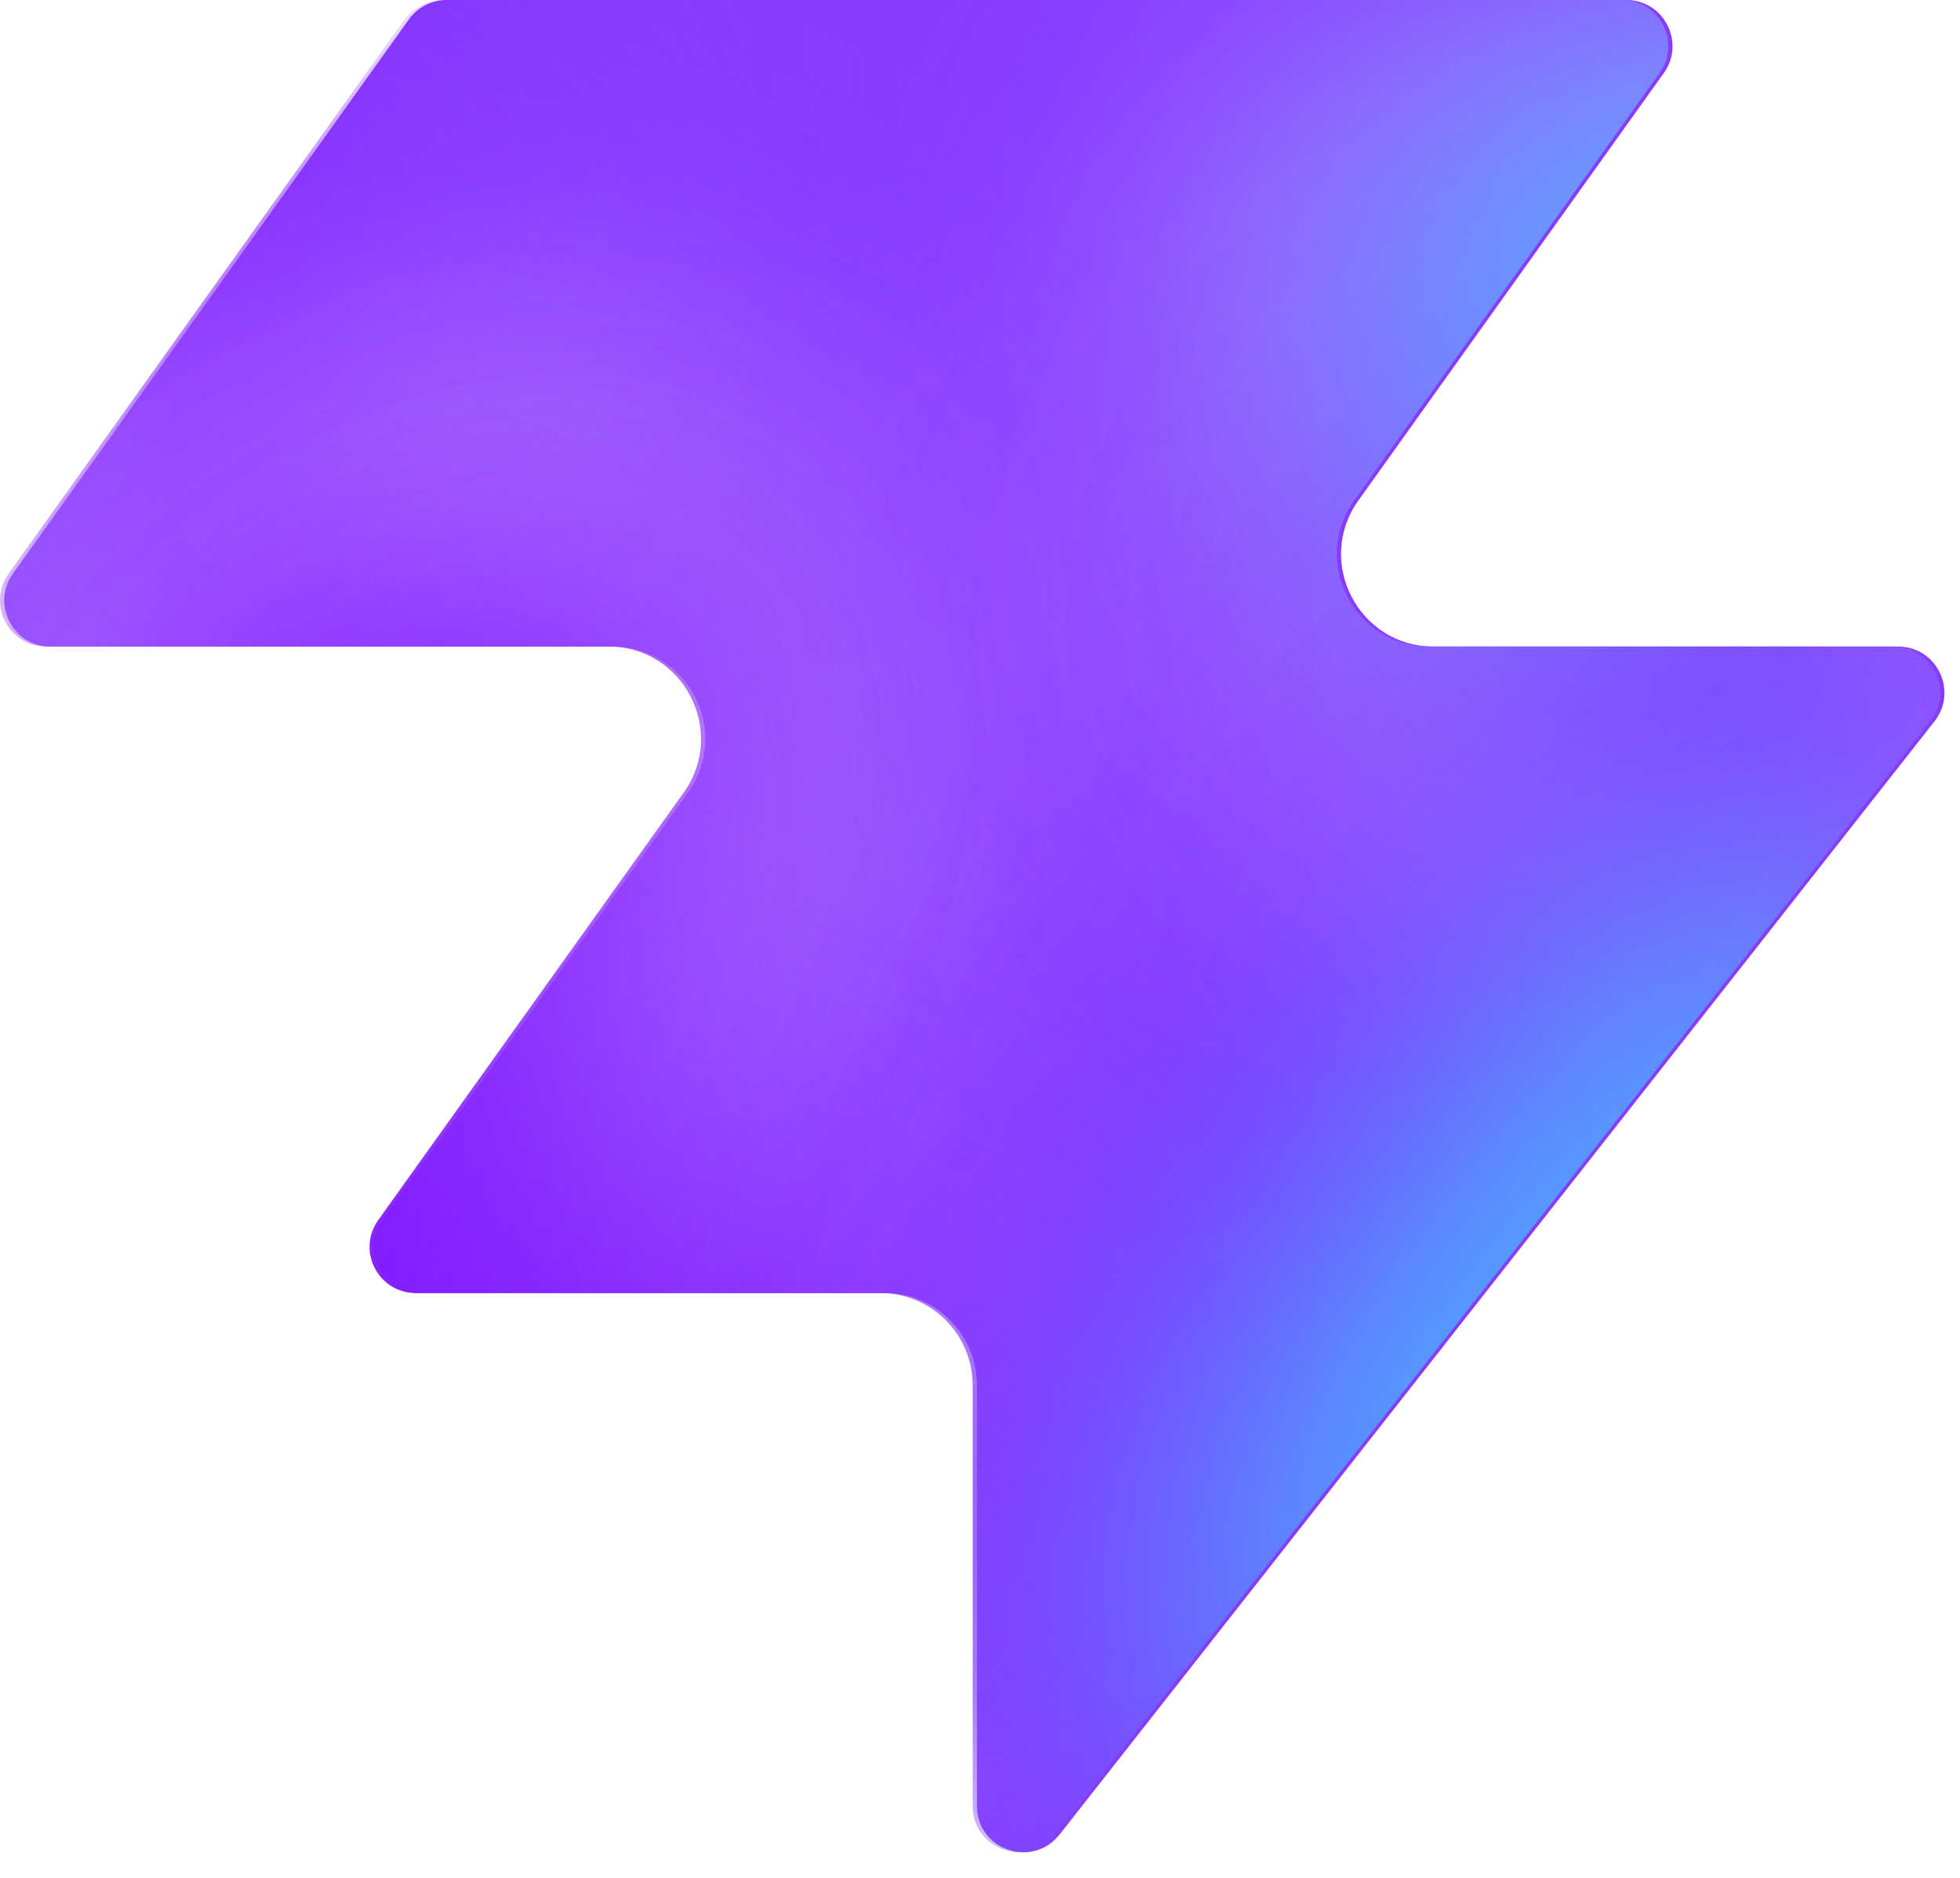
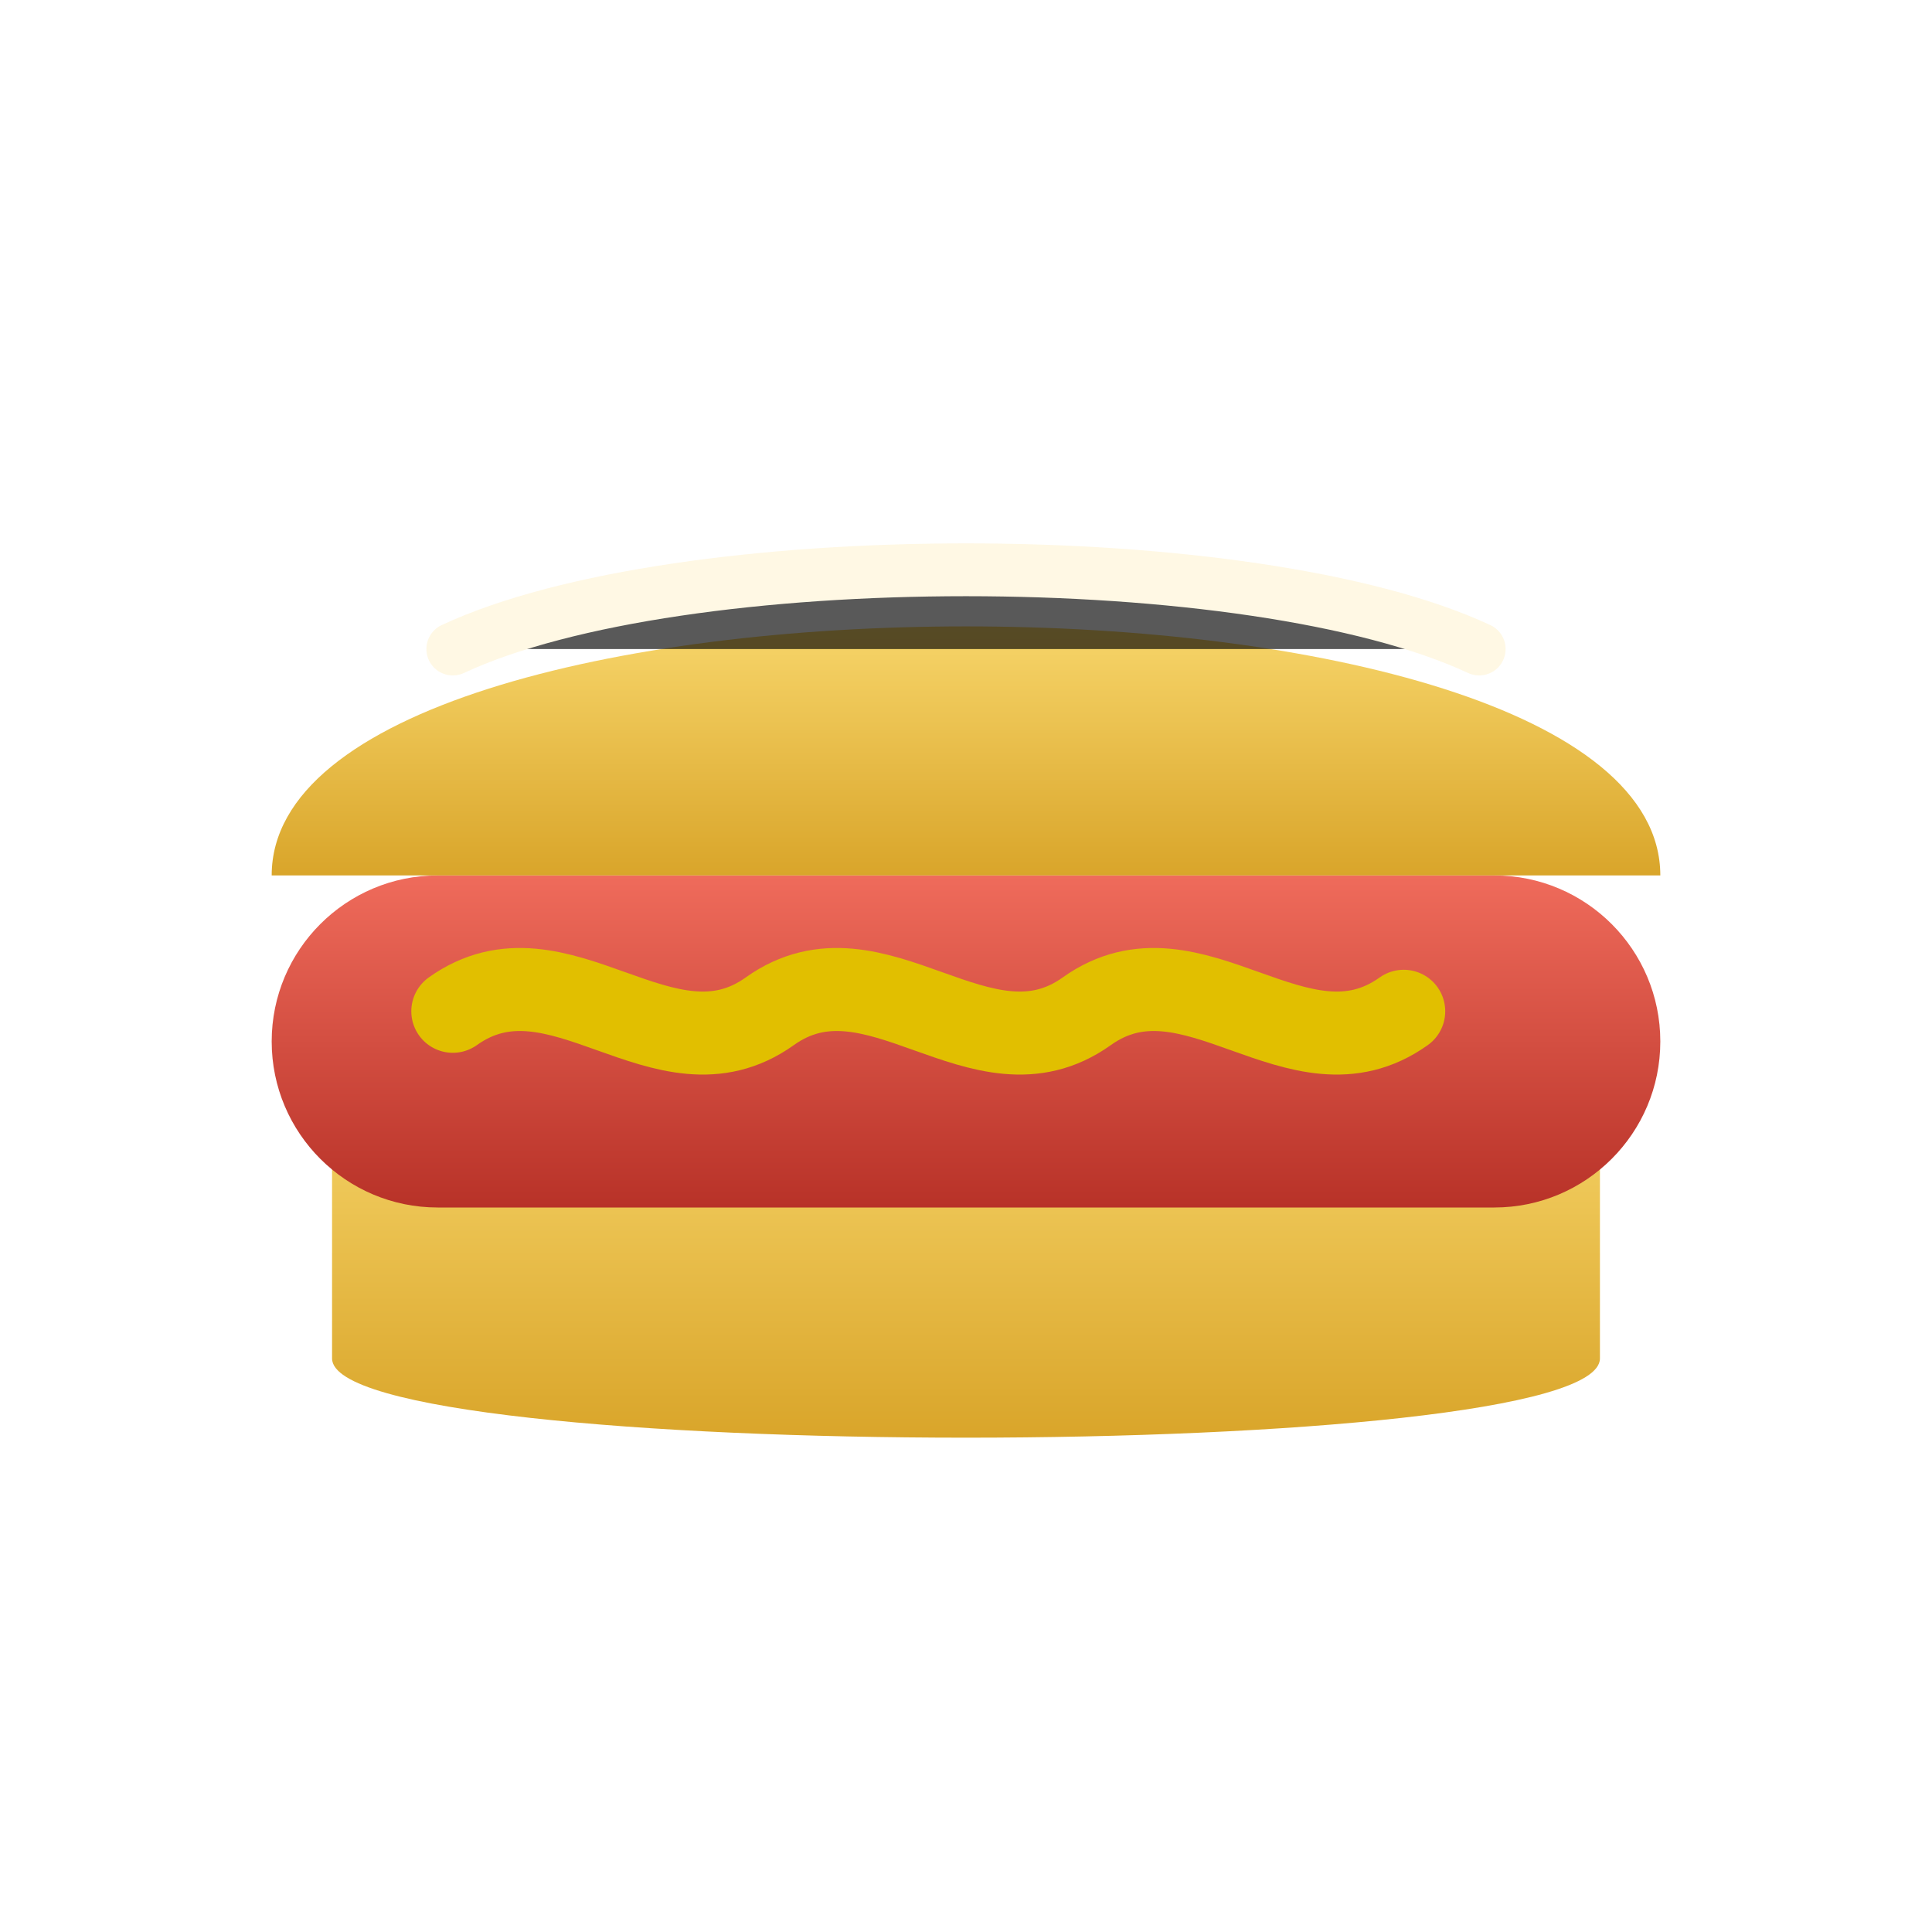
- <svg xmlns="http://www.w3.org/2000/svg" width="48" height="46" fill="none" viewBox="0 0 48 46">
-   <path fill="#863bff" d="M25.946 44.938c-.664.845-2.021.375-2.021-.698V33.937a2.26 2.26 0 0 0-2.262-2.262H10.287c-.92 0-1.456-1.04-.92-1.788l7.48-10.471c1.07-1.497 0-3.578-1.842-3.578H1.237c-.92 0-1.456-1.04-.92-1.788L10.013.474c.214-.297.556-.474.92-.474h28.894c.92 0 1.456 1.04.92 1.788l-7.48 10.471c-1.07 1.498 0 3.579 1.842 3.579h11.377c.943 0 1.473 1.088.89 1.83L25.947 44.94z" style="fill:#863bff;fill:color(display-p3 .525 .23 1);fill-opacity:1" />
-   <mask id="a" width="48" height="46" x="0" y="0" maskUnits="userSpaceOnUse" style="mask-type:alpha">
-     <path fill="#000" d="M25.842 44.938c-.664.844-2.021.375-2.021-.698V33.937a2.26 2.26 0 0 0-2.262-2.262H10.183c-.92 0-1.456-1.04-.92-1.788l7.48-10.471c1.07-1.498 0-3.579-1.842-3.579H1.133c-.92 0-1.456-1.04-.92-1.787L9.91.473c.214-.297.556-.474.92-.474h28.894c.92 0 1.456 1.04.92 1.788l-7.48 10.471c-1.07 1.498 0 3.578 1.842 3.578h11.377c.943 0 1.473 1.088.89 1.832L25.843 44.94z" style="fill:#000;fill-opacity:1" />
-   </mask>
-   <g mask="url(#a)">
-     <g filter="url(#b)">
-       <ellipse cx="5.508" cy="14.704" fill="#ede6ff" rx="5.508" ry="14.704" style="fill:#ede6ff;fill:color(display-p3 .927 .903 1);fill-opacity:1" transform="matrix(.00324 1 1 -.00324 -4.47 31.516)" />
-     </g>
-     <g filter="url(#c)">
-       <ellipse cx="10.399" cy="29.851" fill="#ede6ff" rx="10.399" ry="29.851" style="fill:#ede6ff;fill:color(display-p3 .927 .903 1);fill-opacity:1" transform="matrix(.00324 1 1 -.00324 -39.328 7.883)" />
-     </g>
-     <g filter="url(#d)">
-       <ellipse cx="5.508" cy="30.487" fill="#7e14ff" rx="5.508" ry="30.487" style="fill:#7e14ff;fill:color(display-p3 .492 .077 1);fill-opacity:1" transform="rotate(89.814 -25.913 -14.639)scale(1 -1)" />
-     </g>
-     <g filter="url(#e)">
-       <ellipse cx="5.508" cy="30.599" fill="#7e14ff" rx="5.508" ry="30.599" style="fill:#7e14ff;fill:color(display-p3 .492 .077 1);fill-opacity:1" transform="rotate(89.814 -32.644 -3.334)scale(1 -1)" />
-     </g>
-     <g filter="url(#f)">
-       <ellipse cx="5.508" cy="30.599" fill="#7e14ff" rx="5.508" ry="30.599" style="fill:#7e14ff;fill:color(display-p3 .492 .077 1);fill-opacity:1" transform="matrix(.00324 1 1 -.00324 -34.34 30.47)" />
-     </g>
-     <g filter="url(#g)">
-       <ellipse cx="14.072" cy="22.078" fill="#ede6ff" rx="14.072" ry="22.078" style="fill:#ede6ff;fill:color(display-p3 .927 .903 1);fill-opacity:1" transform="rotate(93.35 24.506 48.493)scale(-1 1)" />
-     </g>
-     <g filter="url(#h)">
-       <ellipse cx="3.47" cy="21.501" fill="#7e14ff" rx="3.47" ry="21.501" style="fill:#7e14ff;fill:color(display-p3 .492 .077 1);fill-opacity:1" transform="rotate(89.009 28.708 47.59)scale(-1 1)" />
-     </g>
-     <g filter="url(#i)">
-       <ellipse cx="3.47" cy="21.501" fill="#7e14ff" rx="3.47" ry="21.501" style="fill:#7e14ff;fill:color(display-p3 .492 .077 1);fill-opacity:1" transform="rotate(89.009 28.708 47.59)scale(-1 1)" />
-     </g>
-     <g filter="url(#j)">
-       <ellipse cx=".387" cy="8.972" fill="#7e14ff" rx="4.407" ry="29.108" style="fill:#7e14ff;fill:color(display-p3 .492 .077 1);fill-opacity:1" transform="rotate(39.51 .387 8.972)" />
-     </g>
-     <g filter="url(#k)">
-       <ellipse cx="47.523" cy="-6.092" fill="#7e14ff" rx="4.407" ry="29.108" style="fill:#7e14ff;fill:color(display-p3 .492 .077 1);fill-opacity:1" transform="rotate(37.892 47.523 -6.092)" />
-     </g>
-     <g filter="url(#l)">
-       <ellipse cx="41.412" cy="6.333" fill="#47bfff" rx="5.971" ry="9.665" style="fill:#47bfff;fill:color(display-p3 .28 .748 1);fill-opacity:1" transform="rotate(37.892 41.412 6.333)" />
-     </g>
-     <g filter="url(#m)">
-       <ellipse cx="-1.879" cy="38.332" fill="#7e14ff" rx="4.407" ry="29.108" style="fill:#7e14ff;fill:color(display-p3 .492 .077 1);fill-opacity:1" transform="rotate(37.892 -1.88 38.332)" />
-     </g>
-     <g filter="url(#n)">
-       <ellipse cx="-1.879" cy="38.332" fill="#7e14ff" rx="4.407" ry="29.108" style="fill:#7e14ff;fill:color(display-p3 .492 .077 1);fill-opacity:1" transform="rotate(37.892 -1.88 38.332)" />
-     </g>
-     <g filter="url(#o)">
-       <ellipse cx="35.651" cy="29.907" fill="#7e14ff" rx="4.407" ry="29.108" style="fill:#7e14ff;fill:color(display-p3 .492 .077 1);fill-opacity:1" transform="rotate(37.892 35.651 29.907)" />
-     </g>
-     <g filter="url(#p)">
-       <ellipse cx="38.418" cy="32.4" fill="#47bfff" rx="5.971" ry="15.297" style="fill:#47bfff;fill:color(display-p3 .28 .748 1);fill-opacity:1" transform="rotate(37.892 38.418 32.4)" />
-     </g>
-   </g>
+ <svg xmlns="http://www.w3.org/2000/svg" viewBox="0 0 64 64" role="img" aria-label="Paraíba Hot Dog">
  <defs>
-     <filter id="b" width="60.045" height="41.654" x="-19.77" y="16.149" color-interpolation-filters="sRGB" filterUnits="userSpaceOnUse">
-       <feFlood flood-opacity="0" result="BackgroundImageFix" />
-       <feBlend in="SourceGraphic" in2="BackgroundImageFix" result="shape" />
-       <feGaussianBlur result="effect1_foregroundBlur_2002_17158" stdDeviation="7.659" />
-     </filter>
-     <filter id="c" width="90.34" height="51.437" x="-54.613" y="-7.533" color-interpolation-filters="sRGB" filterUnits="userSpaceOnUse">
-       <feFlood flood-opacity="0" result="BackgroundImageFix" />
-       <feBlend in="SourceGraphic" in2="BackgroundImageFix" result="shape" />
-       <feGaussianBlur result="effect1_foregroundBlur_2002_17158" stdDeviation="7.659" />
-     </filter>
-     <filter id="d" width="79.355" height="29.4" x="-49.64" y="2.03" color-interpolation-filters="sRGB" filterUnits="userSpaceOnUse">
-       <feFlood flood-opacity="0" result="BackgroundImageFix" />
-       <feBlend in="SourceGraphic" in2="BackgroundImageFix" result="shape" />
-       <feGaussianBlur result="effect1_foregroundBlur_2002_17158" stdDeviation="4.596" />
-     </filter>
-     <filter id="e" width="79.579" height="29.4" x="-45.045" y="20.029" color-interpolation-filters="sRGB" filterUnits="userSpaceOnUse">
-       <feFlood flood-opacity="0" result="BackgroundImageFix" />
-       <feBlend in="SourceGraphic" in2="BackgroundImageFix" result="shape" />
-       <feGaussianBlur result="effect1_foregroundBlur_2002_17158" stdDeviation="4.596" />
-     </filter>
-     <filter id="f" width="79.579" height="29.4" x="-43.513" y="21.178" color-interpolation-filters="sRGB" filterUnits="userSpaceOnUse">
-       <feFlood flood-opacity="0" result="BackgroundImageFix" />
-       <feBlend in="SourceGraphic" in2="BackgroundImageFix" result="shape" />
-       <feGaussianBlur result="effect1_foregroundBlur_2002_17158" stdDeviation="4.596" />
-     </filter>
-     <filter id="g" width="74.749" height="58.852" x="15.756" y="-17.901" color-interpolation-filters="sRGB" filterUnits="userSpaceOnUse">
-       <feFlood flood-opacity="0" result="BackgroundImageFix" />
-       <feBlend in="SourceGraphic" in2="BackgroundImageFix" result="shape" />
-       <feGaussianBlur result="effect1_foregroundBlur_2002_17158" stdDeviation="7.659" />
-     </filter>
-     <filter id="h" width="61.377" height="25.362" x="23.548" y="2.284" color-interpolation-filters="sRGB" filterUnits="userSpaceOnUse">
-       <feFlood flood-opacity="0" result="BackgroundImageFix" />
-       <feBlend in="SourceGraphic" in2="BackgroundImageFix" result="shape" />
-       <feGaussianBlur result="effect1_foregroundBlur_2002_17158" stdDeviation="4.596" />
-     </filter>
-     <filter id="i" width="61.377" height="25.362" x="23.548" y="2.284" color-interpolation-filters="sRGB" filterUnits="userSpaceOnUse">
-       <feFlood flood-opacity="0" result="BackgroundImageFix" />
-       <feBlend in="SourceGraphic" in2="BackgroundImageFix" result="shape" />
-       <feGaussianBlur result="effect1_foregroundBlur_2002_17158" stdDeviation="4.596" />
-     </filter>
-     <filter id="j" width="56.045" height="63.649" x="-27.636" y="-22.853" color-interpolation-filters="sRGB" filterUnits="userSpaceOnUse">
-       <feFlood flood-opacity="0" result="BackgroundImageFix" />
-       <feBlend in="SourceGraphic" in2="BackgroundImageFix" result="shape" />
-       <feGaussianBlur result="effect1_foregroundBlur_2002_17158" stdDeviation="4.596" />
-     </filter>
-     <filter id="k" width="54.814" height="64.646" x="20.116" y="-38.415" color-interpolation-filters="sRGB" filterUnits="userSpaceOnUse">
-       <feFlood flood-opacity="0" result="BackgroundImageFix" />
-       <feBlend in="SourceGraphic" in2="BackgroundImageFix" result="shape" />
-       <feGaussianBlur result="effect1_foregroundBlur_2002_17158" stdDeviation="4.596" />
-     </filter>
-     <filter id="l" width="33.541" height="35.313" x="24.641" y="-11.323" color-interpolation-filters="sRGB" filterUnits="userSpaceOnUse">
-       <feFlood flood-opacity="0" result="BackgroundImageFix" />
-       <feBlend in="SourceGraphic" in2="BackgroundImageFix" result="shape" />
-       <feGaussianBlur result="effect1_foregroundBlur_2002_17158" stdDeviation="4.596" />
-     </filter>
-     <filter id="m" width="54.814" height="64.646" x="-29.286" y="6.009" color-interpolation-filters="sRGB" filterUnits="userSpaceOnUse">
-       <feFlood flood-opacity="0" result="BackgroundImageFix" />
-       <feBlend in="SourceGraphic" in2="BackgroundImageFix" result="shape" />
-       <feGaussianBlur result="effect1_foregroundBlur_2002_17158" stdDeviation="4.596" />
-     </filter>
-     <filter id="n" width="54.814" height="64.646" x="-29.286" y="6.009" color-interpolation-filters="sRGB" filterUnits="userSpaceOnUse">
-       <feFlood flood-opacity="0" result="BackgroundImageFix" />
-       <feBlend in="SourceGraphic" in2="BackgroundImageFix" result="shape" />
-       <feGaussianBlur result="effect1_foregroundBlur_2002_17158" stdDeviation="4.596" />
-     </filter>
-     <filter id="o" width="54.814" height="64.646" x="8.244" y="-2.416" color-interpolation-filters="sRGB" filterUnits="userSpaceOnUse">
-       <feFlood flood-opacity="0" result="BackgroundImageFix" />
-       <feBlend in="SourceGraphic" in2="BackgroundImageFix" result="shape" />
-       <feGaussianBlur result="effect1_foregroundBlur_2002_17158" stdDeviation="4.596" />
-     </filter>
-     <filter id="p" width="39.409" height="43.623" x="18.713" y="10.588" color-interpolation-filters="sRGB" filterUnits="userSpaceOnUse">
-       <feFlood flood-opacity="0" result="BackgroundImageFix" />
-       <feBlend in="SourceGraphic" in2="BackgroundImageFix" result="shape" />
-       <feGaussianBlur result="effect1_foregroundBlur_2002_17158" stdDeviation="4.596" />
-     </filter>
+     <linearGradient id="bun" x1="0%" y1="0%" x2="0%" y2="100%">
+       <stop offset="0%" stop-color="#F7D56A" />
+       <stop offset="100%" stop-color="#D9A52A" />
+     </linearGradient>
+     <linearGradient id="sausage" x1="0%" y1="0%" x2="0%" y2="100%">
+       <stop offset="0%" stop-color="#EF6B5B" />
+       <stop offset="100%" stop-color="#B83228" />
+     </linearGradient>
  </defs>
+   <path d="M11 37.5c0-2.5 42-2.5 42 0v7.5c0 3.5-42 3.5-42 0v-7.5z" fill="url(#bun)" />
+   <rect x="9" y="29" width="46" height="11" rx="5.5" fill="url(#sausage)" />
+   <path d="M15 33.5c3.5-2.5 7 2.5 10.5 0s7 2.5 10.5 0 7 2.5 10.5 0" stroke="#E1BF00" stroke-width="2.75" stroke-linecap="round" fill="none" />
+   <path d="M9 29c0-11 46-11 46 0" fill="url(#bun)" />
+   <path d="M15 21.5c7.5-3.5 26.5-3.5 34 0" stroke="#FFF4D6" stroke-width="1.75" stroke-linecap="round" opacity="0.65" />
</svg>
